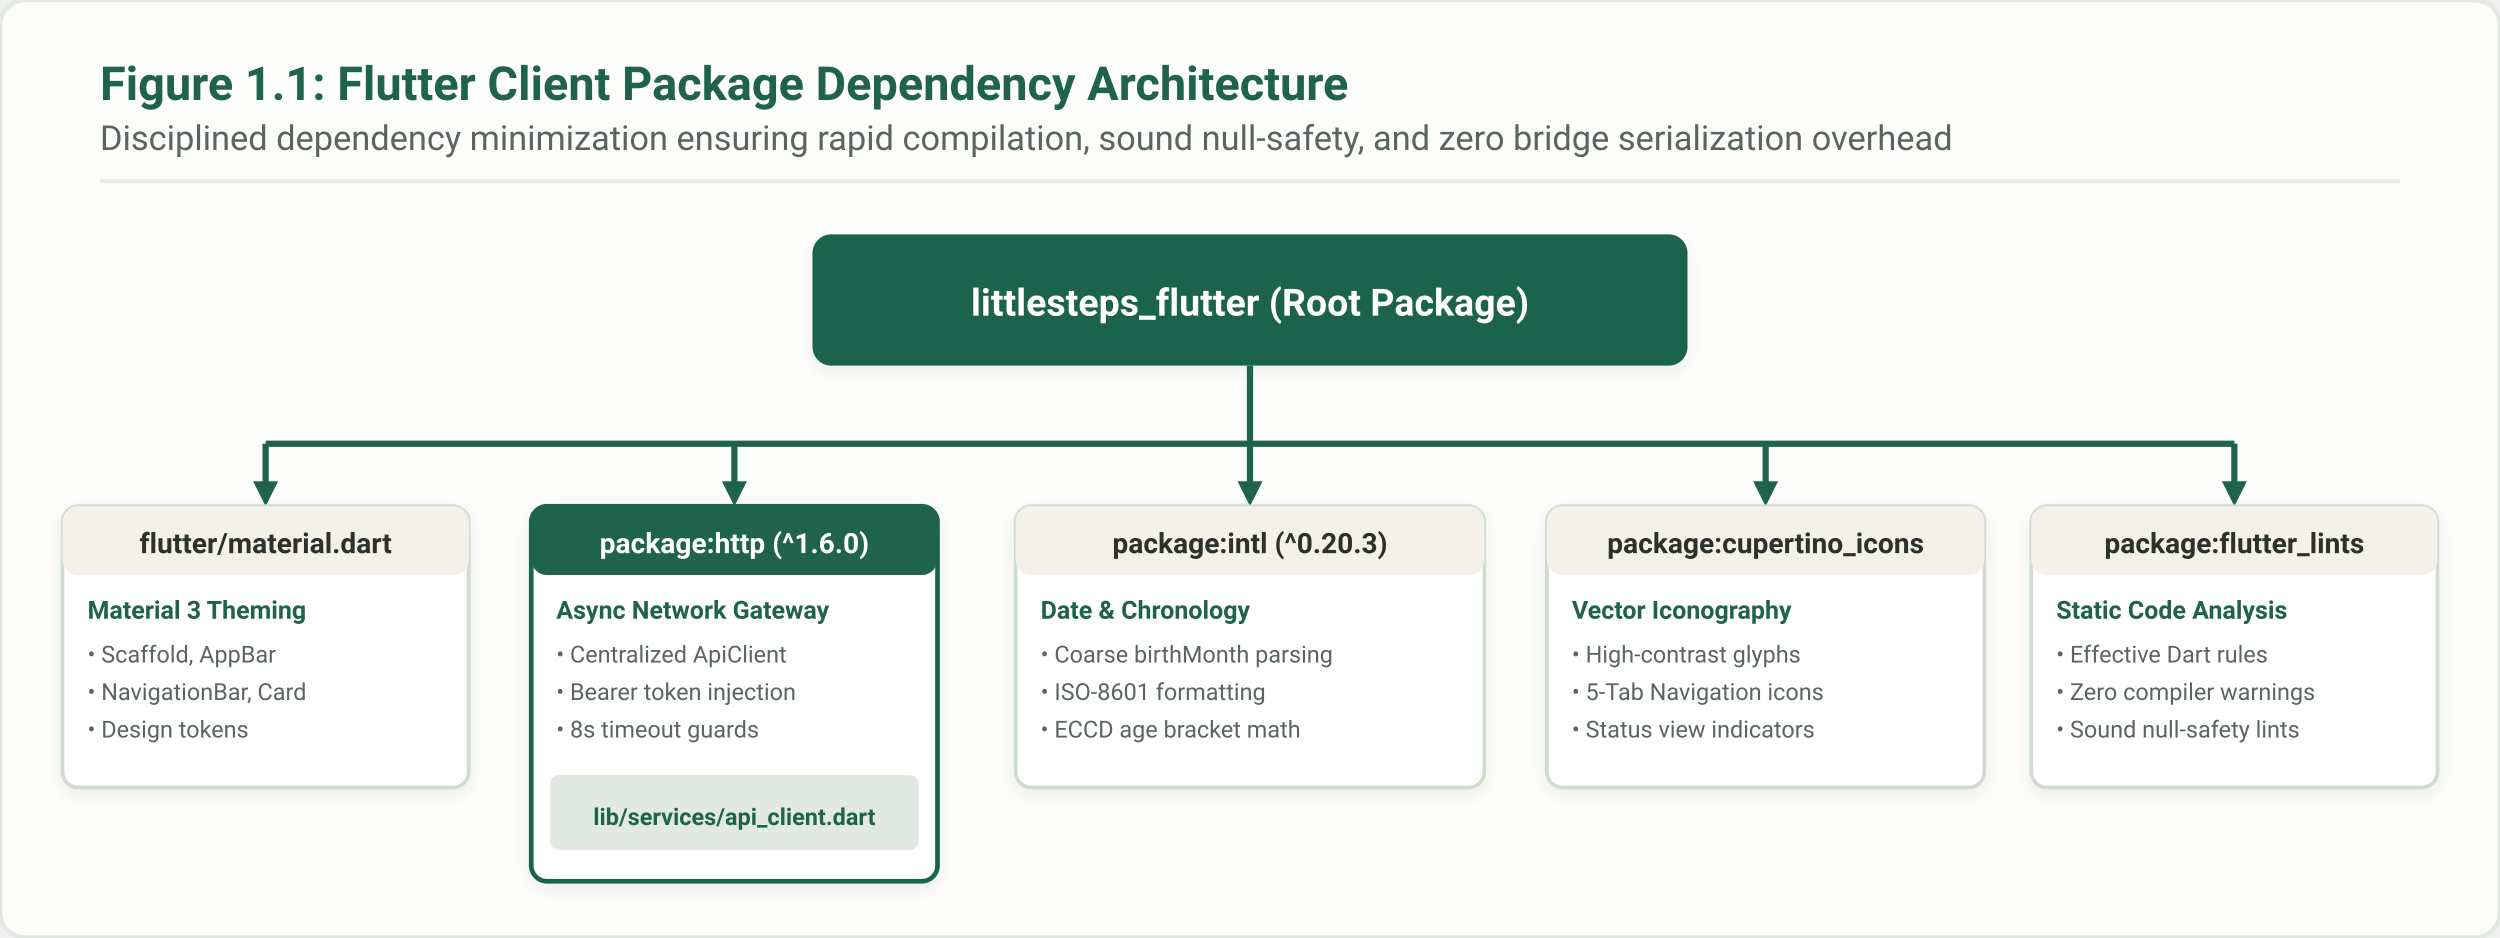
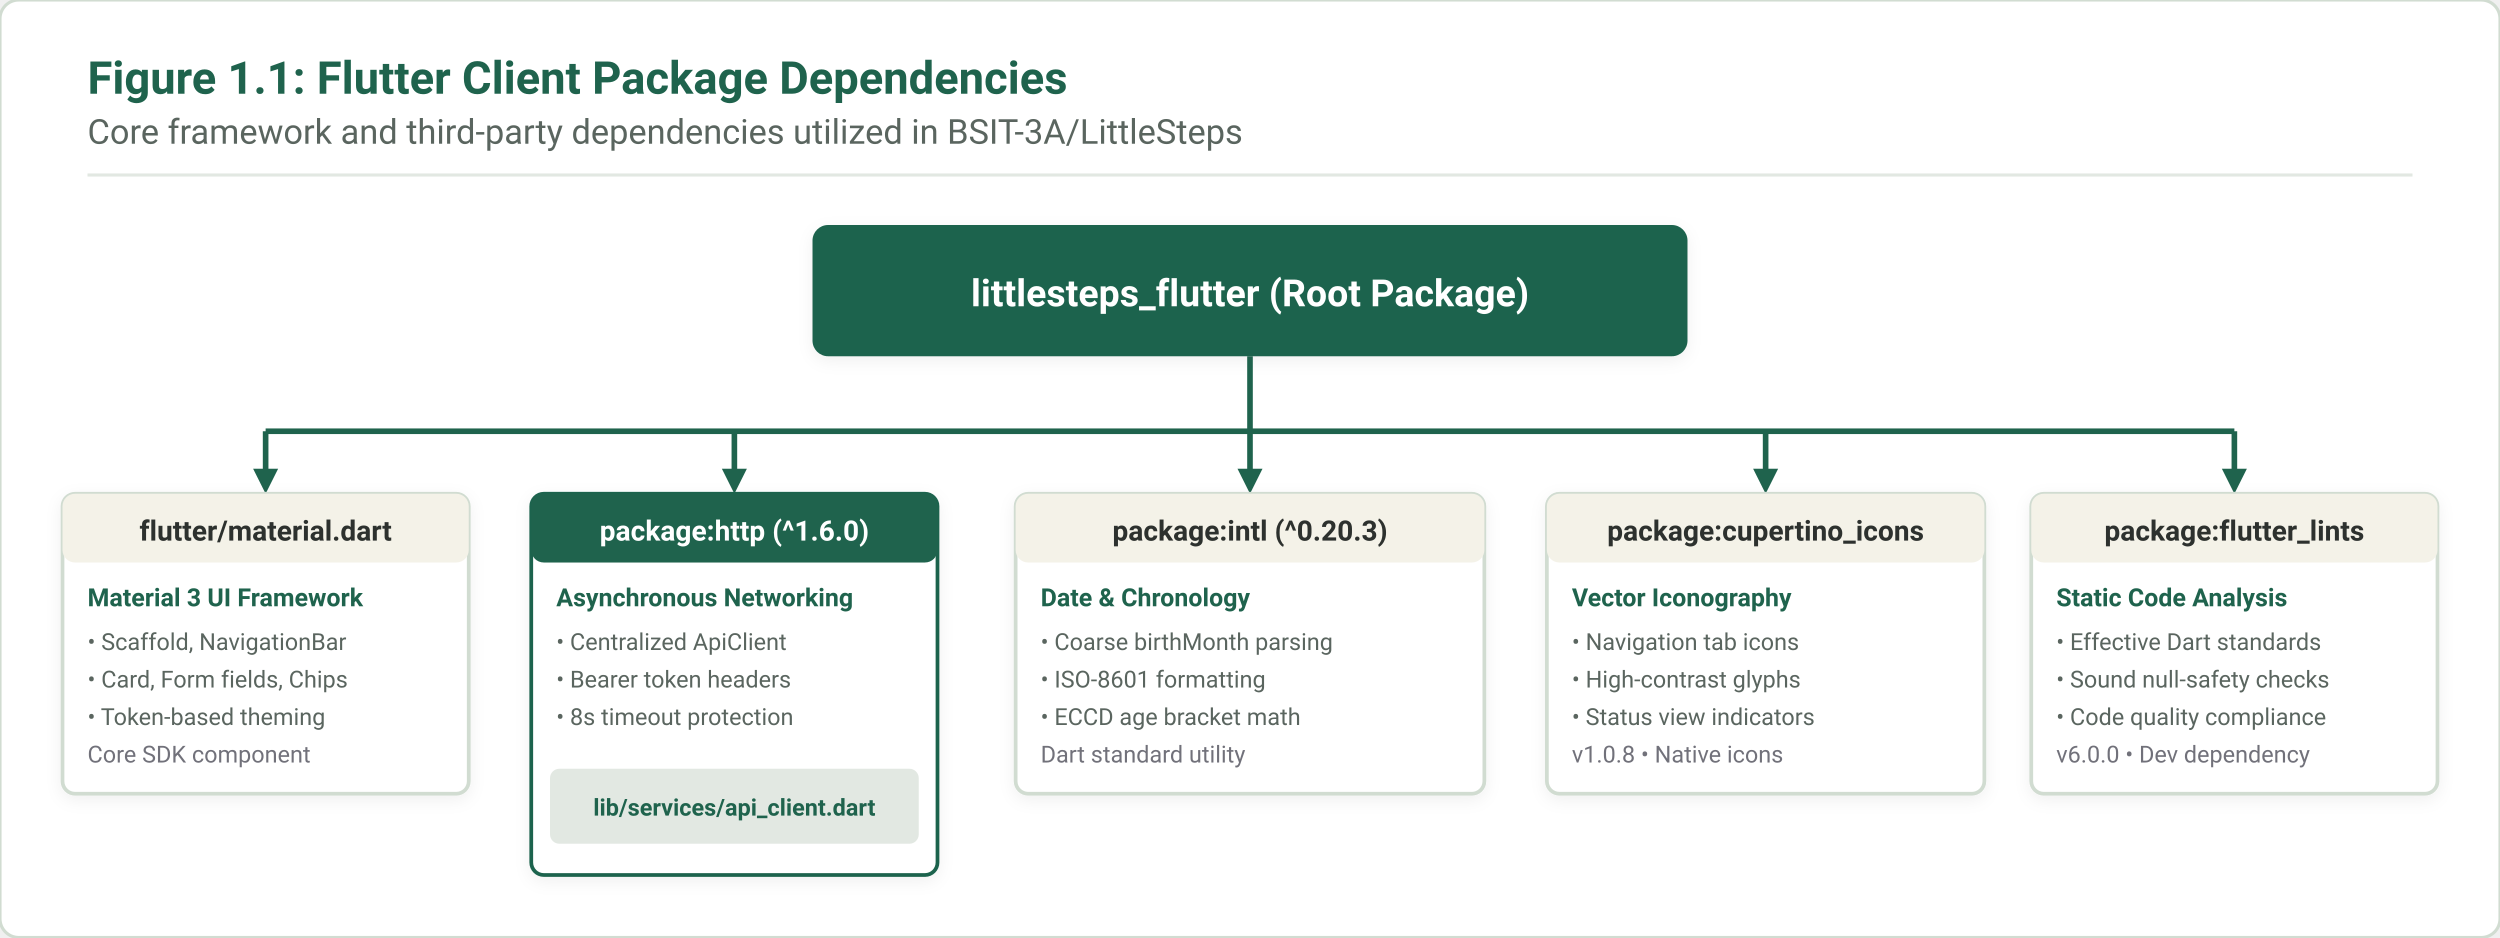
- <svg xmlns="http://www.w3.org/2000/svg" width="800" height="300" viewBox="0 0 800 300" font-family="-apple-system, BlinkMacSystemFont, &quot;Segoe UI&quot;, Roboto, Helvetica, Arial, sans-serif">
+ <svg xmlns="http://www.w3.org/2000/svg" width="800" height="300" viewBox="0 0 800 300" font-family="-apple-system, BlinkMacSystemFont, &quot;Segoe UI&quot;, Roboto, &quot;Helvetica Neue&quot;, Arial, sans-serif">
  <defs>
-     <filter id="shadow-pkg" x="-3%" y="-4%" width="106%" height="112%" filterUnits="userSpaceOnUse">
-       <feDropShadow dx="0" dy="2" stdDeviation="3" flood-color="#000000" flood-opacity="0.07" />
+     <filter id="shadow-pkg" x="-2%" y="-3%" width="104%" height="108%" filterUnits="userSpaceOnUse">
+       <feDropShadow dx="0" dy="1.5" stdDeviation="2.5" flood-color="#000000" flood-opacity="0.06" />
    </filter>
  </defs>
-   <rect width="800" height="300" fill="#FDFDFB" rx="8" stroke="#E2E8E2" stroke-width="1.5" />
-   <text x="32" y="32" font-size="15" font-weight="700" fill="#1F634D">Figure 1.1: Flutter Client Package Dependency Architecture</text>
-   <text x="32" y="48" font-size="11" fill="#5A655F">Disciplined dependency minimization ensuring rapid compilation, sound null-safety, and zero bridge serialization overhead</text>
-   <line x1="32" y1="58" x2="768" y2="58" stroke="#E2E8E2" stroke-width="1.2" />
-   <g transform="translate(260, 75)">
-     <rect width="280" height="42" rx="6" fill="#1F634D" filter="url(#shadow-pkg)" />
+   <rect width="800" height="300" fill="#FFFFFF" rx="6" stroke="#D1DCD1" stroke-width="1" />
+   <text x="28" y="30" font-size="14.5" font-weight="700" fill="#1F634D">Figure 1.1: Flutter Client Package Dependencies</text>
+   <text x="28" y="46" font-size="11" fill="#5A655F">Core framework and third-party dependencies utilized in BSIT-3A/LittleSteps</text>
+   <line x1="28" y1="56" x2="772" y2="56" stroke="#E2E8E2" stroke-width="1" />
+   <g transform="translate(260, 72)">
+     <rect width="280" height="42" rx="5" fill="#1F634D" filter="url(#shadow-pkg)" />
    <text x="140" y="26" font-size="12" font-weight="700" fill="#FFFFFF" text-anchor="middle">littlesteps_flutter (Root Package)</text>
  </g>
-   <line x1="400" y1="117" x2="400" y2="142" stroke="#1F634D" stroke-width="2" />
-   <line x1="85" y1="142" x2="715" y2="142" stroke="#1F634D" stroke-width="2" />
-   <line x1="85" y1="142" x2="85" y2="158" stroke="#1F634D" stroke-width="2" />
-   <polygon points="81,154 85,162 89,154" fill="#1F634D" />
-   <line x1="235" y1="142" x2="235" y2="158" stroke="#1F634D" stroke-width="2" />
-   <polygon points="231,154 235,162 239,154" fill="#1F634D" />
-   <line x1="400" y1="142" x2="400" y2="158" stroke="#1F634D" stroke-width="2" />
-   <polygon points="396,154 400,162 404,154" fill="#1F634D" />
-   <line x1="565" y1="142" x2="565" y2="158" stroke="#1F634D" stroke-width="2" />
-   <polygon points="561,154 565,162 569,154" fill="#1F634D" />
-   <line x1="715" y1="142" x2="715" y2="158" stroke="#1F634D" stroke-width="2" />
-   <polygon points="711,154 715,162 719,154" fill="#1F634D" />
-   <g transform="translate(20, 162)">
-     <rect width="130" height="90" rx="5" fill="#FFFFFF" stroke="#D1DCD1" stroke-width="1.2" filter="url(#shadow-pkg)" />
-     <rect width="130" height="22" rx="5" fill="#F4F2E8" />
+   <line x1="400" y1="114" x2="400" y2="138" stroke="#1F634D" stroke-width="1.8" />
+   <line x1="85" y1="138" x2="715" y2="138" stroke="#1F634D" stroke-width="1.8" />
+   <line x1="85" y1="138" x2="85" y2="154" stroke="#1F634D" stroke-width="1.8" />
+   <polygon points="81,150 85,158 89,150" fill="#1F634D" />
+   <line x1="235" y1="138" x2="235" y2="154" stroke="#1F634D" stroke-width="1.8" />
+   <polygon points="231,150 235,158 239,150" fill="#1F634D" />
+   <line x1="400" y1="138" x2="400" y2="154" stroke="#1F634D" stroke-width="1.8" />
+   <polygon points="396,150 400,158 404,150" fill="#1F634D" />
+   <line x1="565" y1="138" x2="565" y2="154" stroke="#1F634D" stroke-width="1.8" />
+   <polygon points="561,150 565,158 569,150" fill="#1F634D" />
+   <line x1="715" y1="138" x2="715" y2="154" stroke="#1F634D" stroke-width="1.8" />
+   <polygon points="711,150 715,158 719,150" fill="#1F634D" />
+   <g transform="translate(20, 158)">
+     <rect width="130" height="96" rx="4" fill="#FFFFFF" stroke="#D1DCD1" stroke-width="1.2" filter="url(#shadow-pkg)" />
+     <rect width="130" height="22" rx="4" fill="#F4F2E8" />
    <text x="65" y="15" font-size="9" font-weight="700" fill="#2D312E" text-anchor="middle">flutter/material.dart</text>
-     <text x="8" y="36" font-size="8" font-weight="600" fill="#1F634D">Material 3 Theming</text>
-     <text x="8" y="50" font-size="7.5" fill="#5A655F">• Scaffold, AppBar</text>
-     <text x="8" y="62" font-size="7.5" fill="#5A655F">• NavigationBar, Card</text>
-     <text x="8" y="74" font-size="7.5" fill="#5A655F">• Design tokens</text>
+     <text x="8" y="36" font-size="8" font-weight="600" fill="#1F634D">Material 3 UI Framework</text>
+     <text x="8" y="50" font-size="7.5" fill="#5A655F">• Scaffold, NavigationBar</text>
+     <text x="8" y="62" font-size="7.5" fill="#5A655F">• Card, Form fields, Chips</text>
+     <text x="8" y="74" font-size="7.5" fill="#5A655F">• Token-based theming</text>
+     <text x="8" y="86" font-size="7.5" fill="#71717A">Core SDK component</text>
  </g>
-   <g transform="translate(170, 162)">
-     <rect width="130" height="120" rx="5" fill="#FFFFFF" stroke="#1F634D" stroke-width="1.5" filter="url(#shadow-pkg)" />
-     <rect width="130" height="22" rx="5" fill="#1F634D" />
+   <g transform="translate(170, 158)">
+     <rect width="130" height="122" rx="4" fill="#FFFFFF" stroke="#1F634D" stroke-width="1.2" filter="url(#shadow-pkg)" />
+     <rect width="130" height="22" rx="4" fill="#1F634D" />
    <text x="65" y="15" font-size="9" font-weight="700" fill="#FFFFFF" text-anchor="middle">package:http (^1.6.0)</text>
-     <text x="8" y="36" font-size="8" font-weight="600" fill="#1F634D">Async Network Gateway</text>
+     <text x="8" y="36" font-size="8" font-weight="600" fill="#1F634D">Asynchronous Networking</text>
    <text x="8" y="50" font-size="7.5" fill="#5A655F">• Centralized ApiClient</text>
-     <text x="8" y="62" font-size="7.5" fill="#5A655F">• Bearer token injection</text>
-     <text x="8" y="74" font-size="7.5" fill="#5A655F">• 8s timeout guards</text>
-     <rect x="6" y="86" width="118" height="24" rx="3" fill="#E2E8E2" />
-     <text x="65" y="102" font-size="7.5" font-weight="600" fill="#1F634D" text-anchor="middle">lib/services/api_client.dart</text>
+     <text x="8" y="62" font-size="7.5" fill="#5A655F">• Bearer token headers</text>
+     <text x="8" y="74" font-size="7.5" fill="#5A655F">• 8s timeout protection</text>
+     <rect x="6" y="88" width="118" height="24" rx="3" fill="#E2E8E2" />
+     <text x="65" y="103" font-size="7.5" font-weight="600" fill="#1F634D" text-anchor="middle">lib/services/api_client.dart</text>
  </g>
-   <g transform="translate(325, 162)">
-     <rect width="150" height="90" rx="5" fill="#FFFFFF" stroke="#D1DCD1" stroke-width="1.2" filter="url(#shadow-pkg)" />
-     <rect width="150" height="22" rx="5" fill="#F4F2E8" />
+   <g transform="translate(325, 158)">
+     <rect width="150" height="96" rx="4" fill="#FFFFFF" stroke="#D1DCD1" stroke-width="1.2" filter="url(#shadow-pkg)" />
+     <rect width="150" height="22" rx="4" fill="#F4F2E8" />
    <text x="75" y="15" font-size="9" font-weight="700" fill="#2D312E" text-anchor="middle">package:intl (^0.20.3)</text>
    <text x="8" y="36" font-size="8" font-weight="600" fill="#1F634D">Date &amp; Chronology</text>
    <text x="8" y="50" font-size="7.5" fill="#5A655F">• Coarse birthMonth parsing</text>
    <text x="8" y="62" font-size="7.5" fill="#5A655F">• ISO-8601 formatting</text>
    <text x="8" y="74" font-size="7.5" fill="#5A655F">• ECCD age bracket math</text>
+     <text x="8" y="86" font-size="7.5" fill="#71717A">Dart standard utility</text>
  </g>
-   <g transform="translate(495, 162)">
-     <rect width="140" height="90" rx="5" fill="#FFFFFF" stroke="#D1DCD1" stroke-width="1.2" filter="url(#shadow-pkg)" />
-     <rect width="140" height="22" rx="5" fill="#F4F2E8" />
+   <g transform="translate(495, 158)">
+     <rect width="140" height="96" rx="4" fill="#FFFFFF" stroke="#D1DCD1" stroke-width="1.2" filter="url(#shadow-pkg)" />
+     <rect width="140" height="22" rx="4" fill="#F4F2E8" />
    <text x="70" y="15" font-size="9" font-weight="700" fill="#2D312E" text-anchor="middle">package:cupertino_icons</text>
    <text x="8" y="36" font-size="8" font-weight="600" fill="#1F634D">Vector Iconography</text>
-     <text x="8" y="50" font-size="7.5" fill="#5A655F">• High-contrast glyphs</text>
-     <text x="8" y="62" font-size="7.5" fill="#5A655F">• 5-Tab Navigation icons</text>
+     <text x="8" y="50" font-size="7.5" fill="#5A655F">• Navigation tab icons</text>
+     <text x="8" y="62" font-size="7.5" fill="#5A655F">• High-contrast glyphs</text>
    <text x="8" y="74" font-size="7.5" fill="#5A655F">• Status view indicators</text>
+     <text x="8" y="86" font-size="7.5" fill="#71717A">v1.0.8 • Native icons</text>
  </g>
-   <g transform="translate(650, 162)">
-     <rect width="130" height="90" rx="5" fill="#FFFFFF" stroke="#D1DCD1" stroke-width="1.2" filter="url(#shadow-pkg)" />
-     <rect width="130" height="22" rx="5" fill="#F4F2E8" />
+   <g transform="translate(650, 158)">
+     <rect width="130" height="96" rx="4" fill="#FFFFFF" stroke="#D1DCD1" stroke-width="1.2" filter="url(#shadow-pkg)" />
+     <rect width="130" height="22" rx="4" fill="#F4F2E8" />
    <text x="65" y="15" font-size="9" font-weight="700" fill="#2D312E" text-anchor="middle">package:flutter_lints</text>
    <text x="8" y="36" font-size="8" font-weight="600" fill="#1F634D">Static Code Analysis</text>
-     <text x="8" y="50" font-size="7.5" fill="#5A655F">• Effective Dart rules</text>
-     <text x="8" y="62" font-size="7.5" fill="#5A655F">• Zero compiler warnings</text>
-     <text x="8" y="74" font-size="7.5" fill="#5A655F">• Sound null-safety lints</text>
+     <text x="8" y="50" font-size="7.5" fill="#5A655F">• Effective Dart standards</text>
+     <text x="8" y="62" font-size="7.5" fill="#5A655F">• Sound null-safety checks</text>
+     <text x="8" y="74" font-size="7.5" fill="#5A655F">• Code quality compliance</text>
+     <text x="8" y="86" font-size="7.5" fill="#71717A">v6.0.0 • Dev dependency</text>
  </g>
</svg>
